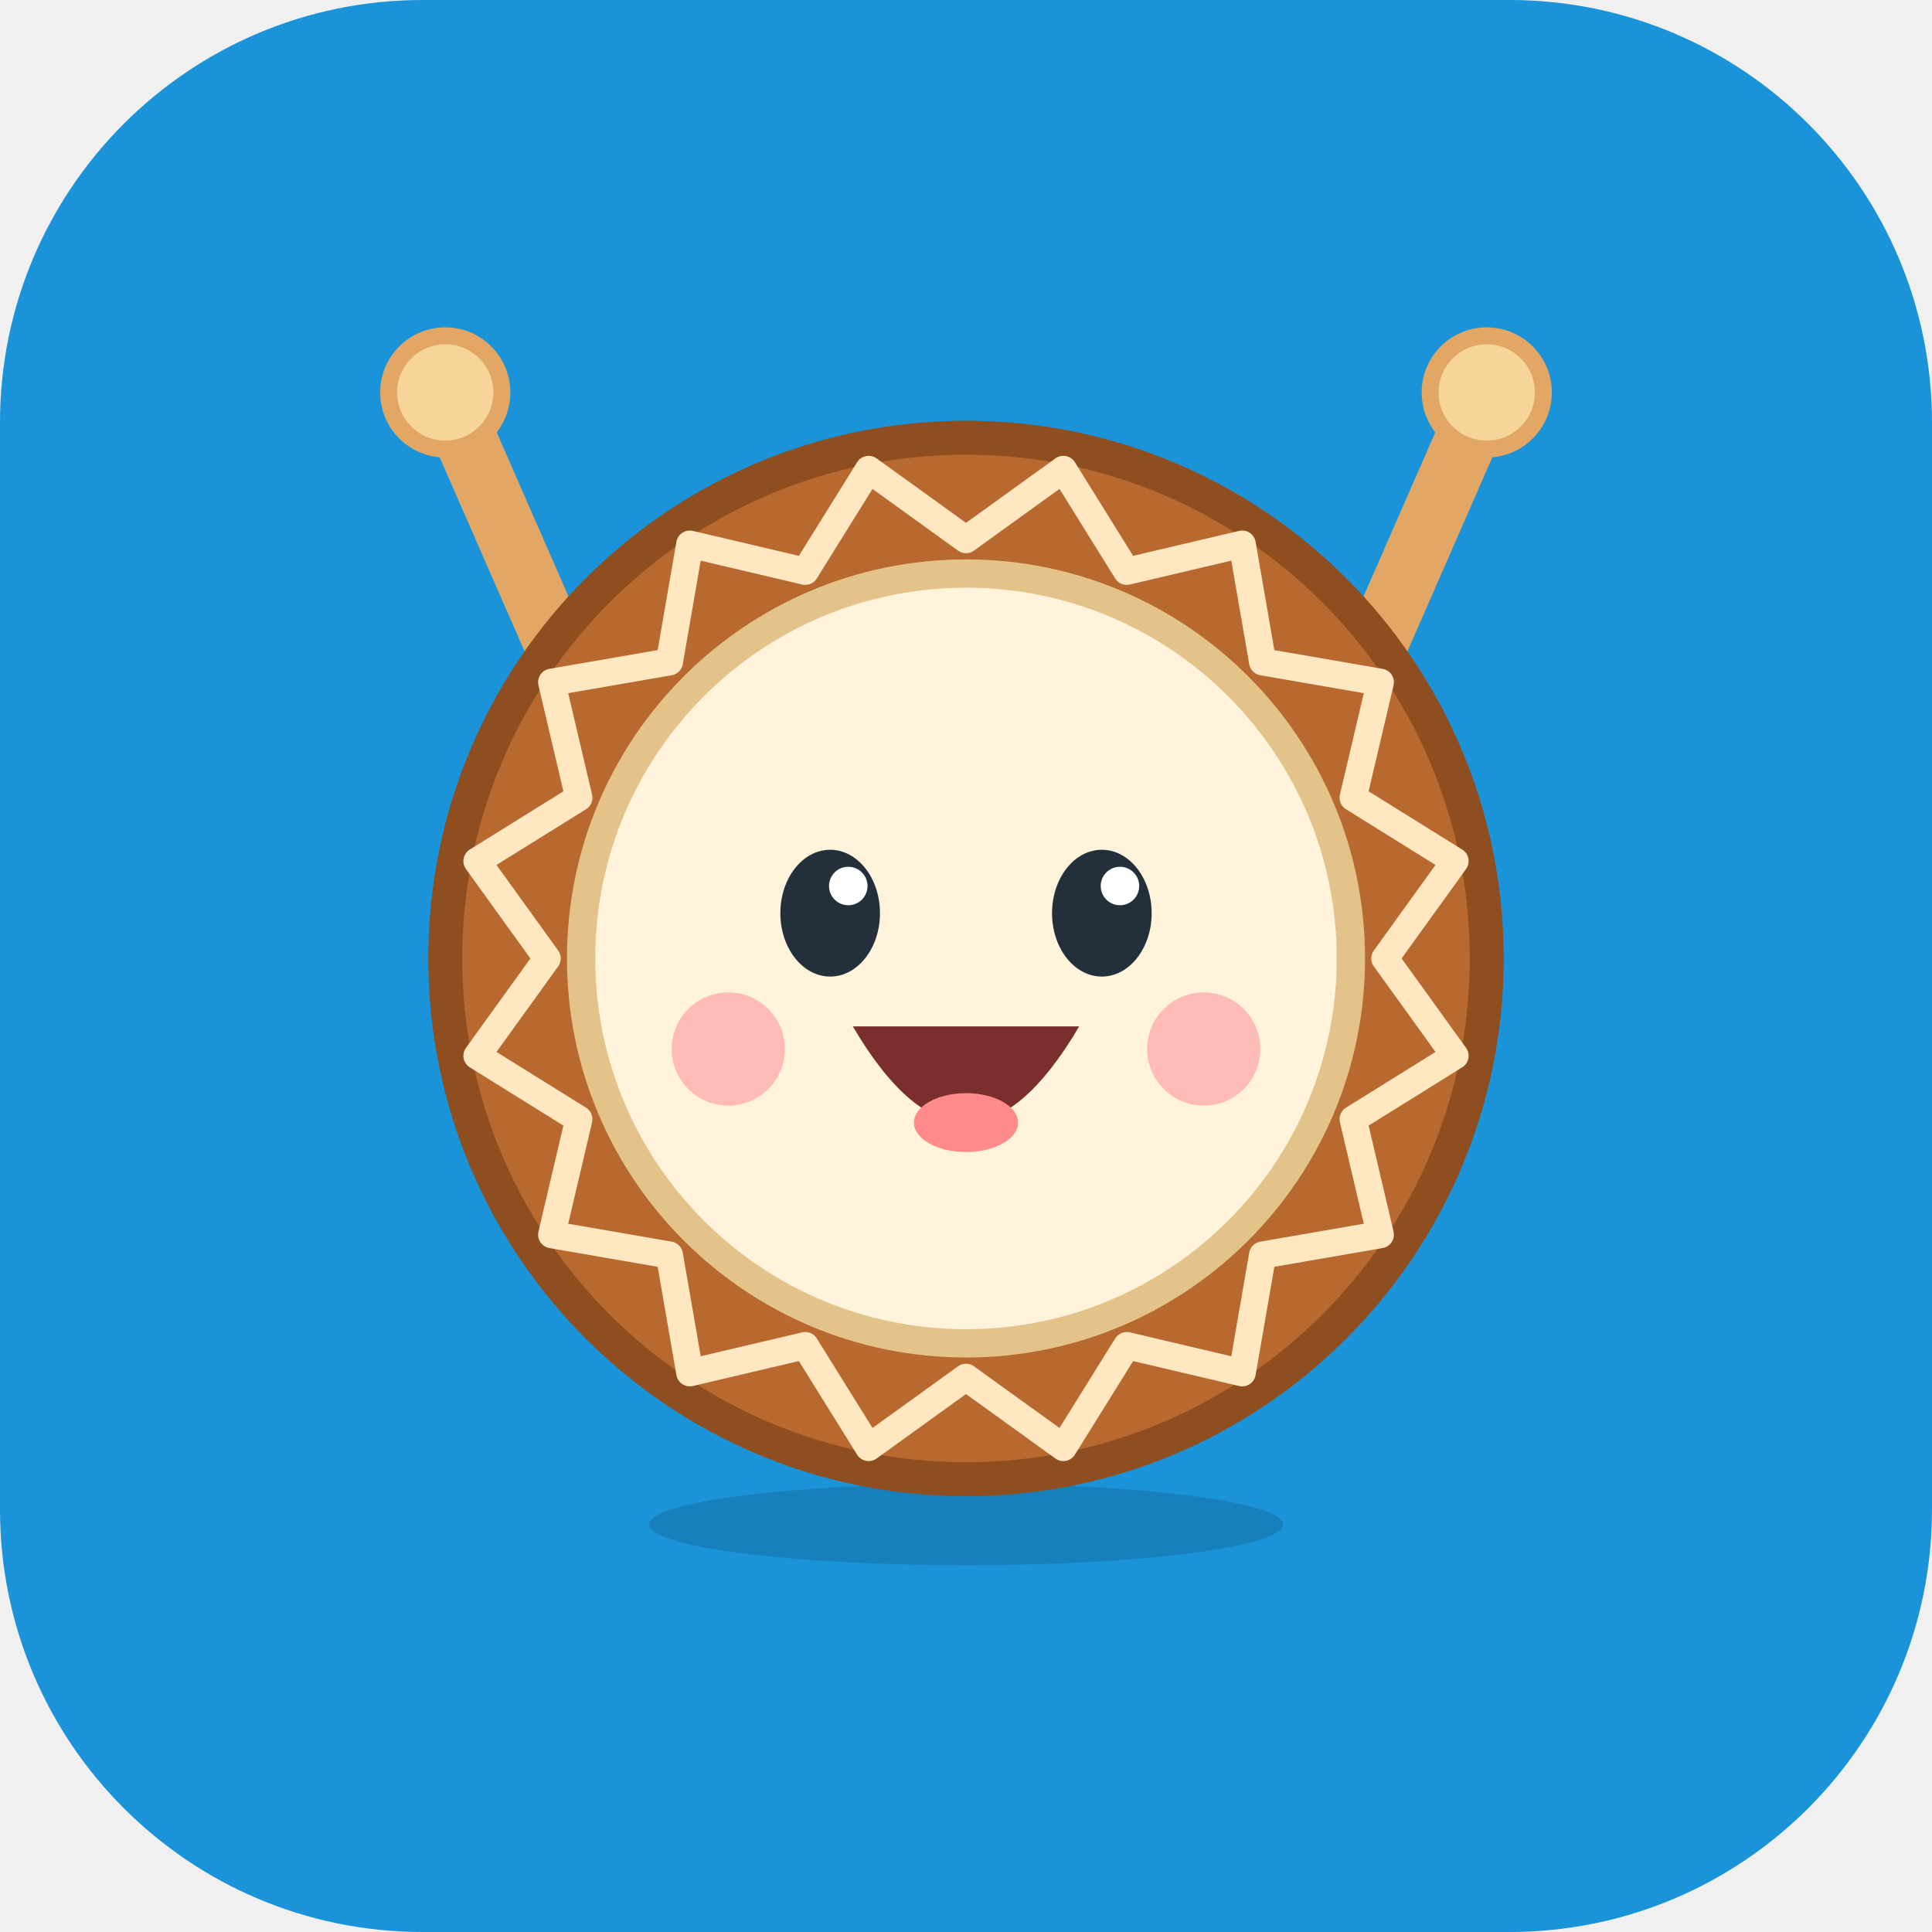
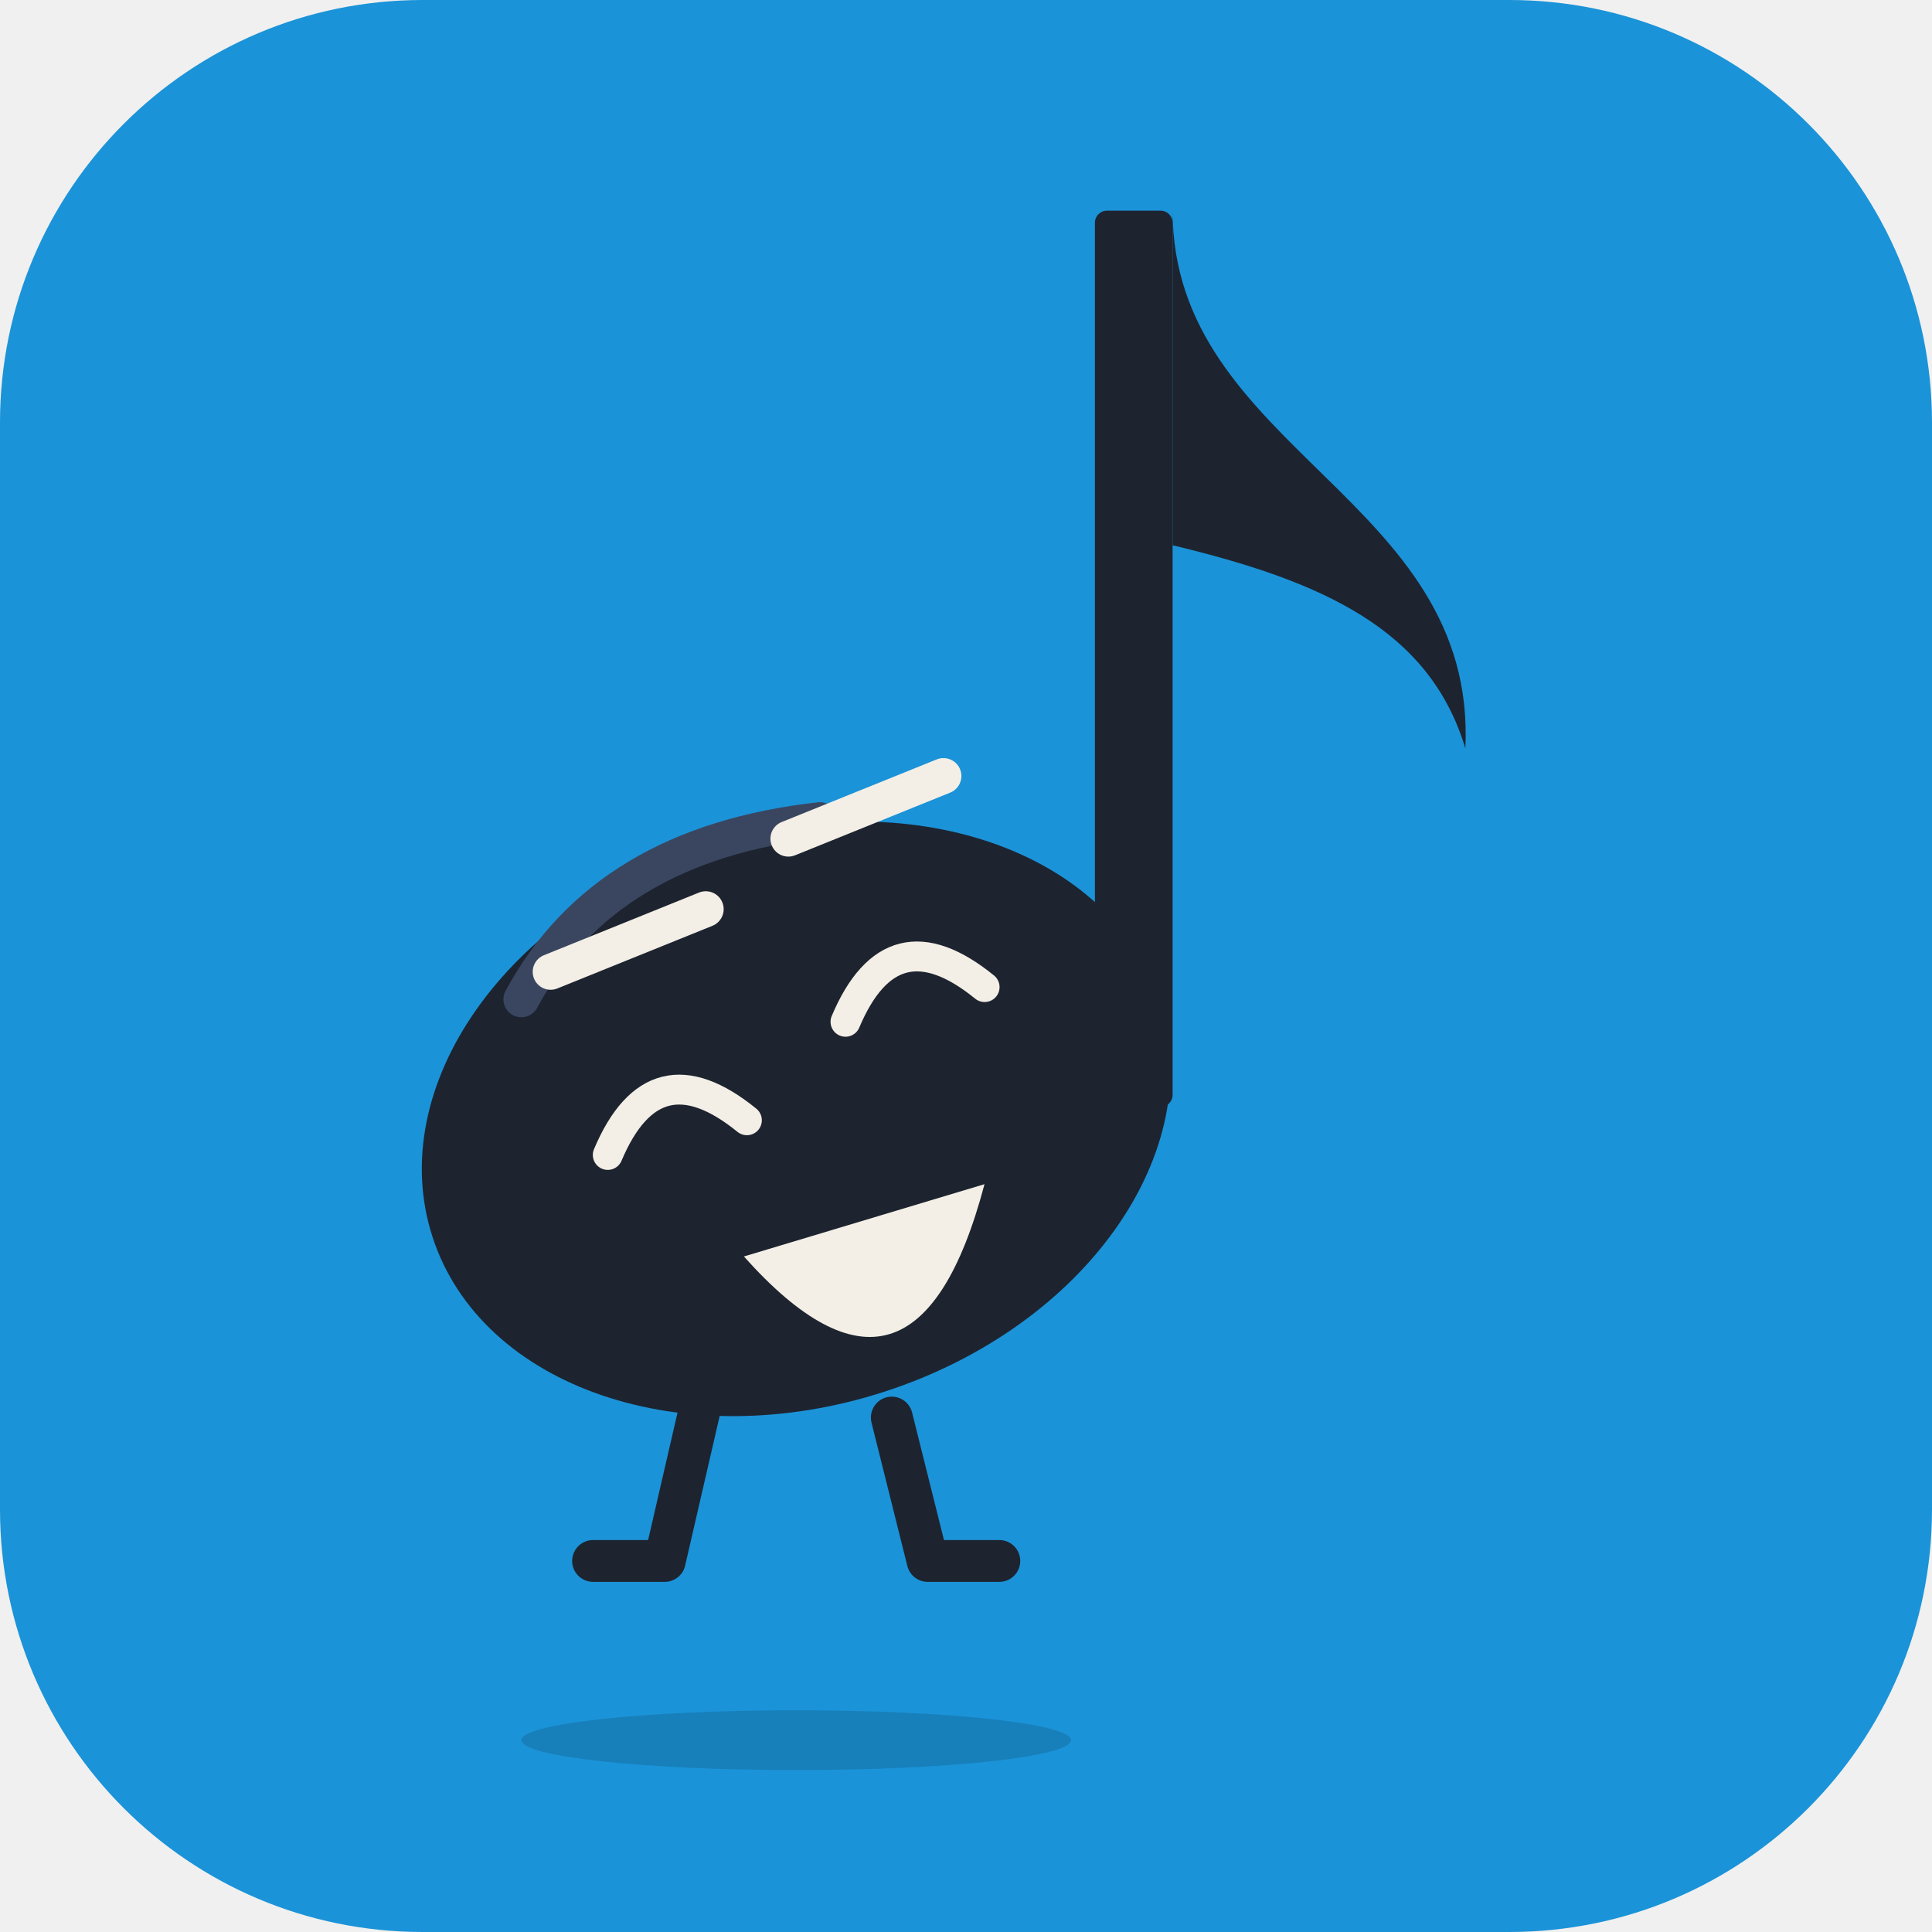
<svg xmlns="http://www.w3.org/2000/svg" viewBox="0 0 512 512">
+   <style>.mi{fill:#1d2430}.mp{fill:#f3efe6}.mps{stroke:#f3efe6}.mis{stroke:#1d2430}.mh{stroke:#3a4660}.mes{stroke:#f3efe6;stroke-width:2.5}</style>
  <rect width="512" height="512" rx="112" fill="#1B93D8" />
-   <svg overflow="visible" x="106" y="92" width="300" height="324" viewBox="0 0 100 108">
-     <line x1="18" y1="36" x2="4" y2="4" stroke="#E2A765" stroke-width="5.5" stroke-linecap="round" />
-     <circle cx="4" cy="4" r="5" fill="#F6D49A" stroke="#E2A765" stroke-width="1.5" />
-     <line x1="82" y1="36" x2="96" y2="4" stroke="#E2A765" stroke-width="5.5" stroke-linecap="round" />
-     <circle cx="96" cy="4" r="5" fill="#F6D49A" stroke="#E2A765" stroke-width="1.5" />
-     <ellipse cx="50" cy="104" rx="28" ry="3.6" fill="rgba(0,0,0,.14)" />
-     <circle cx="50" cy="54" r="46" fill="#B8692F" />
-     <circle cx="50" cy="54" r="46" fill="none" stroke="#8F4E1F" stroke-width="3" />
-     <path d="M87.0 54.0L93.2 62.6L84.2 68.2M84.2 68.2L86.6 78.4L76.2 80.2M76.2 80.2L74.4 90.6L64.2 88.2M64.2 88.2L58.6 97.2L50.0 91.0M50.0 91.0L41.4 97.2L35.8 88.2M35.8 88.2L25.6 90.6L23.8 80.2M23.8 80.2L13.4 78.4L15.8 68.2M15.8 68.2L6.8 62.6L13.0 54.0M13.0 54.0L6.8 45.4L15.8 39.8M15.8 39.8L13.4 29.6L23.8 27.8M23.8 27.8L25.6 17.4L35.8 19.8M35.8 19.8L41.4 10.8L50.0 17.0M50.0 17.0L58.6 10.8L64.2 19.8M64.2 19.8L74.4 17.4L76.2 27.8M76.2 27.8L86.6 29.6L84.2 39.8M84.2 39.8L93.2 45.4L87.0 54.0" fill="none" stroke="#FFE7C2" stroke-width="2.4" stroke-linejoin="round" stroke-linecap="round" />
-     <circle cx="50" cy="54" r="34" fill="#FFF3DC" stroke="#E3C38A" stroke-width="2.5" />
-     <ellipse cx="38" cy="50" rx="4.4" ry="5.6" fill="#23303B" />
-     <ellipse cx="62" cy="50" rx="4.4" ry="5.6" fill="#23303B" />
-     <circle cx="39.6" cy="47.6" r="1.7" fill="#fff" />
-     <circle cx="63.6" cy="47.6" r="1.7" fill="#fff" />
-     <circle cx="29" cy="62" r="5" fill="#FF9DA3" opacity=".65" />
-     <circle cx="71" cy="62" r="5" fill="#FF9DA3" opacity=".65" />
-     <path d="M40 60q10 17 20 0z" fill="#7A2E2E" />
-     <ellipse cx="50" cy="68.5" rx="4.6" ry="2.6" fill="#FF8A8A" />
+   <svg overflow="visible" x="40" y="40" width="380" height="475" viewBox="0 0 240 300">
+     <ellipse cx="108" cy="266" rx="46" ry="5" fill="rgba(0,0,0,.14)" />
+     <g transform="translate(0 -26) ">
+       <path class="mis" d="M92,236 L86,262 M86,262 l-12,0 M124,238 L130,262 M130,262 l12,0" fill="none" stroke-width="7" stroke-linecap="round" stroke-linejoin="round" />
+       <rect class="mi" x="158" y="36" width="13" height="150" rx="2" />
+       <ellipse class="mi" cx="108" cy="188" rx="64" ry="48" transform="rotate(-18 108 188)" />
+       <path class="mh" d="M62,168 Q76,142 112,138" fill="none" stroke-width="6" stroke-linecap="round" />
+       <path class="mi" d="M171,36 C171,76 222,84 220,126 C214,106 196,98 171,92 Z" />
+       <g transform="rotate(-14 108 180)">
+         <path class="mps" d="M74,186 Q86,170 98,186" fill="none" stroke-width="5" stroke-linecap="round" />
+         <path class="mps" d="M118,174 Q130,158 142,174" fill="none" stroke-width="5" stroke-linecap="round" />
+         <path class="mps" d="M72,152 L100,152" stroke-width="6" stroke-linecap="round" fill="none" transform="rotate(-8 86 152)" />
+         <path class="mps" d="M116,140 L144,140" stroke-width="6" stroke-linecap="round" fill="none" transform="rotate(-8 130 140)" />
+         <path class="mp" d="M92,208 Q112,246 134,206 Z" />
+       </g>
+     </g>
  </svg>
</svg>
